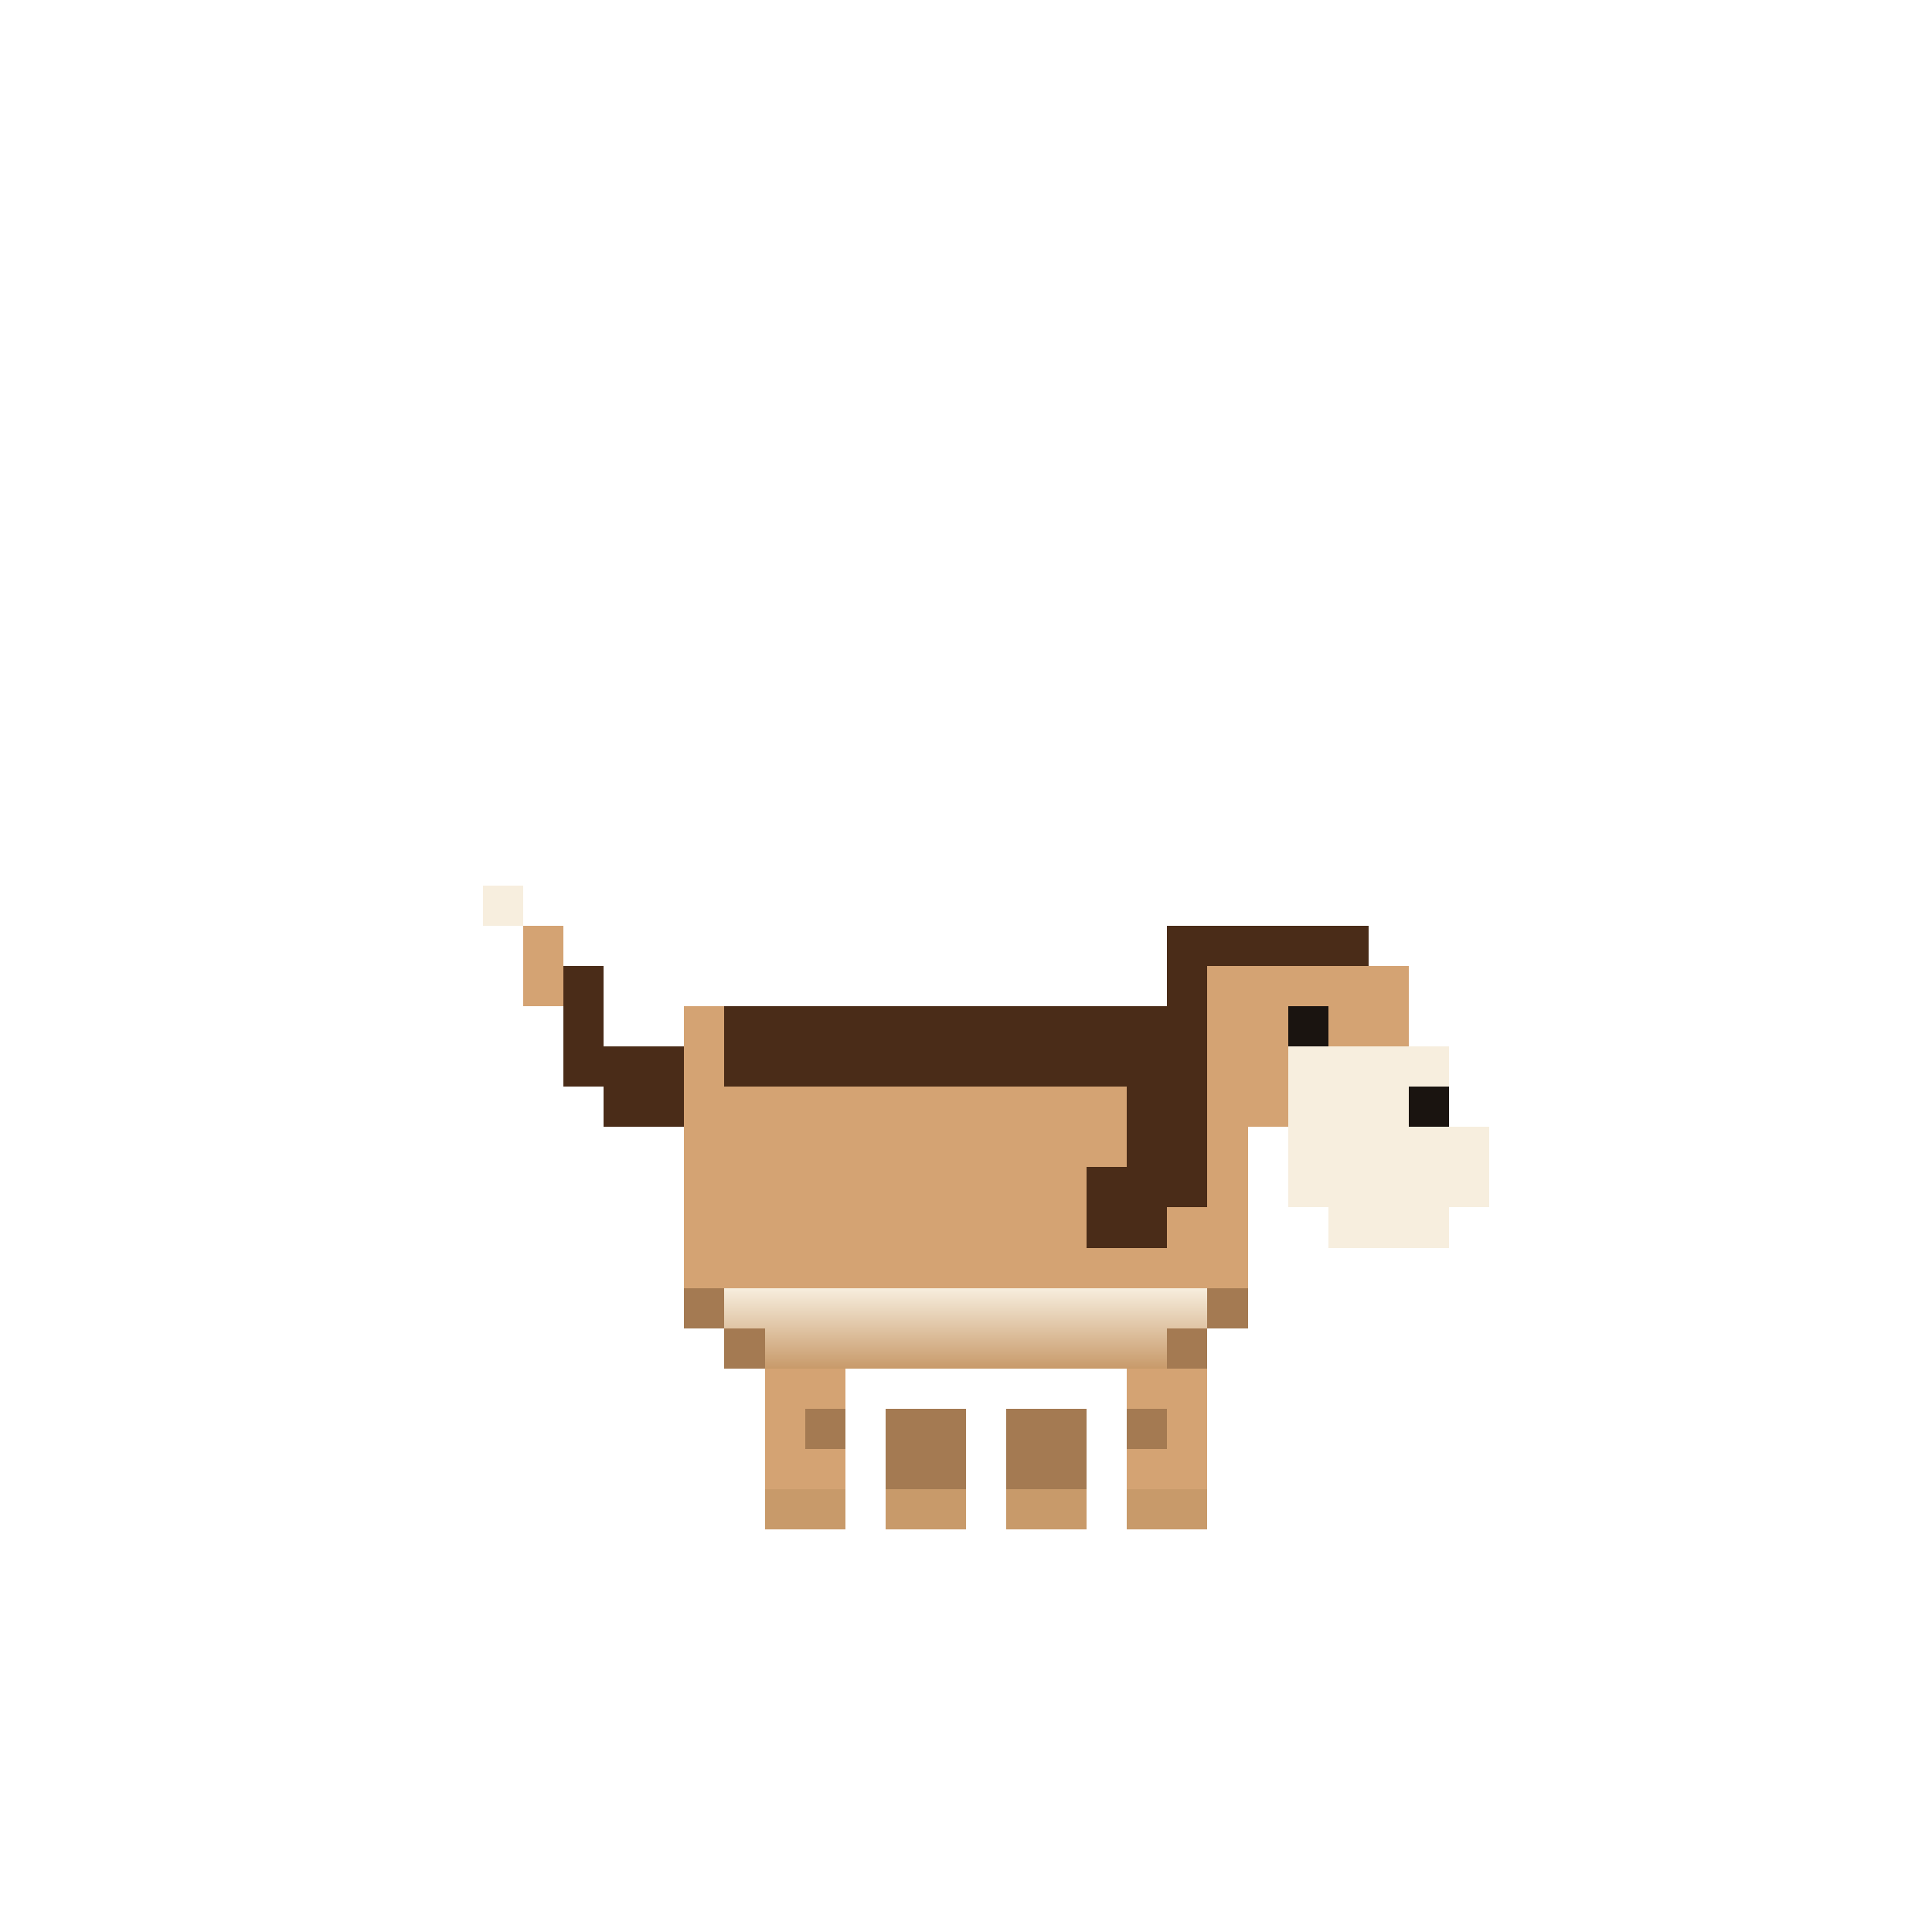
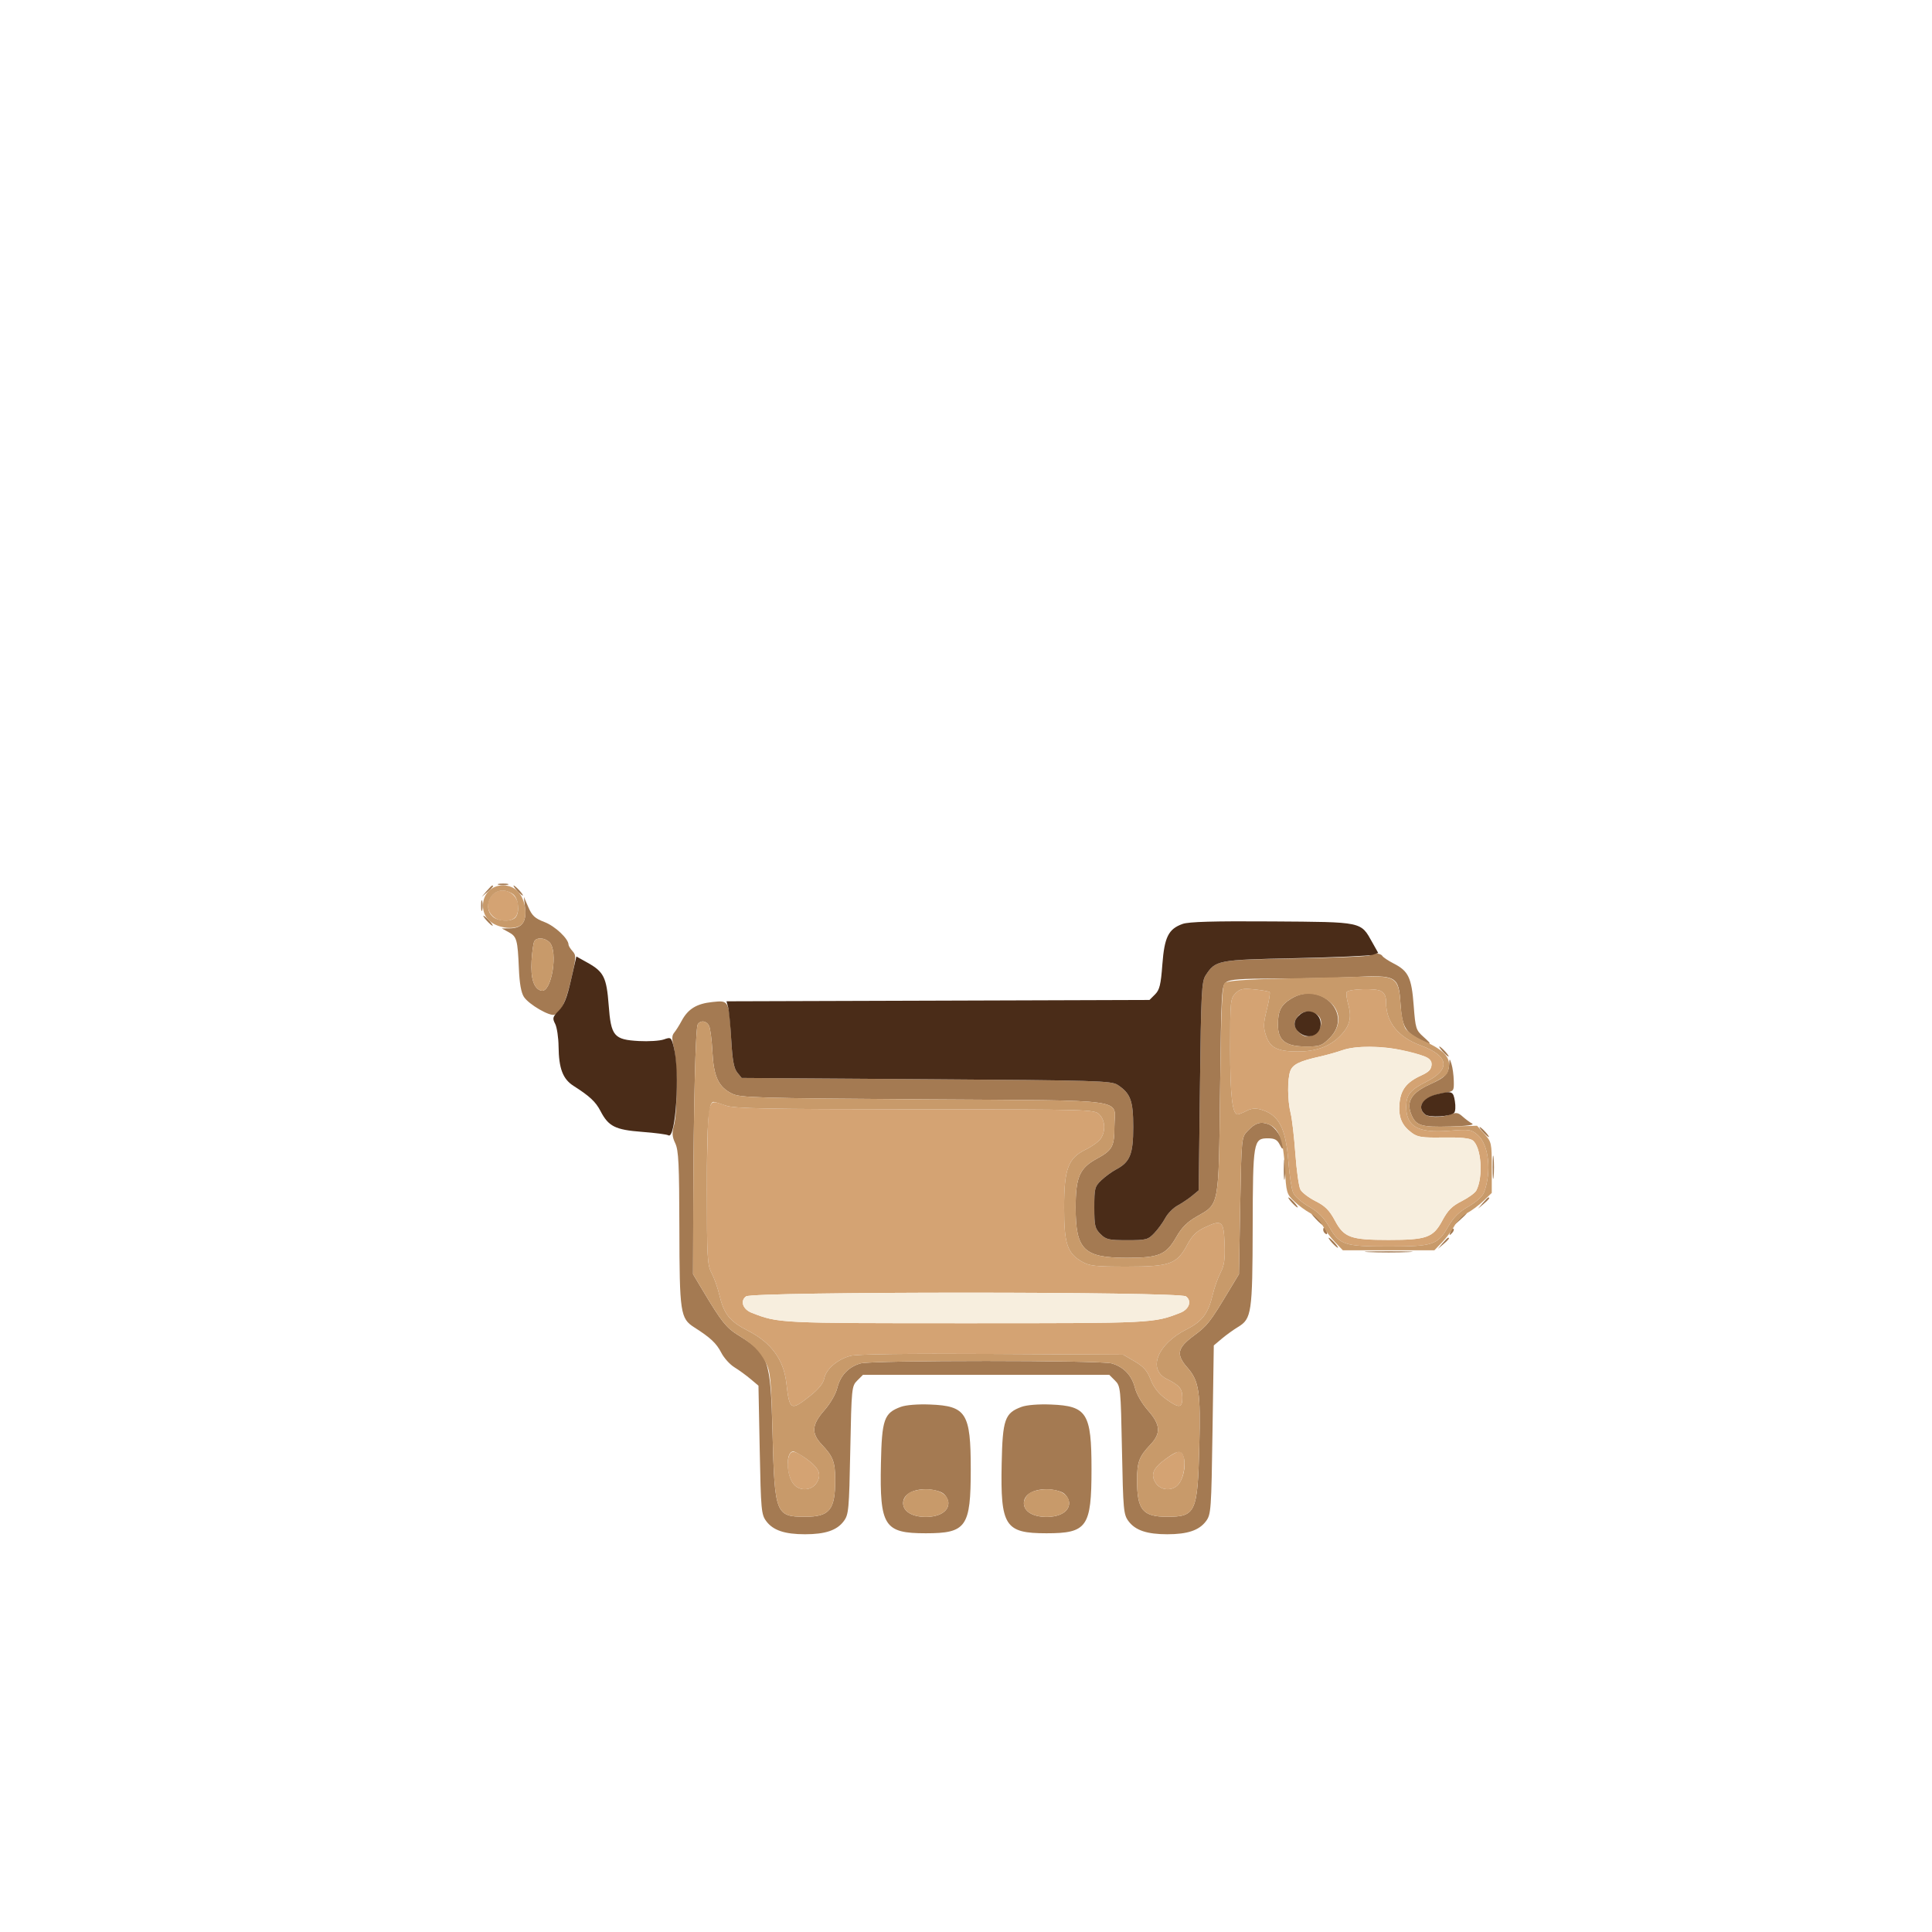
- <svg xmlns="http://www.w3.org/2000/svg" viewBox="0 0 48 48" shape-rendering="crispEdges">
-   <defs>
-     <linearGradient id="belly" x1="0" y1="32" x2="0" y2="34" gradientUnits="userSpaceOnUse" spreadMethod="pad">
-       <stop offset="0" stop-color="#f7eede" />
-       <stop offset="1" stop-color="#c89a6a" />
-     </linearGradient>
-   </defs>
-   <rect x="18" y="25" width="11" height="2" fill="#4a2c18" />
-   <rect x="17" y="25" width="1" height="2" fill="#d4a373" />
-   <rect x="29" y="25" width="2" height="2" fill="#d4a373" />
-   <rect x="17" y="27" width="14" height="2" fill="#d4a373" />
-   <rect x="17" y="29" width="14" height="3" fill="#d4a373" />
-   <rect x="17" y="32" width="1" height="1" fill="#a47a52" />
-   <rect x="30" y="32" width="1" height="1" fill="#a47a52" />
-   <rect x="18" y="32" width="12" height="1" fill="url(#belly)" />
-   <rect x="18" y="33" width="1" height="1" fill="#a47a52" />
-   <rect x="29" y="33" width="1" height="1" fill="#a47a52" />
-   <rect x="19" y="33" width="10" height="1" fill="url(#belly)" />
-   <rect x="29" y="23" width="2" height="2" fill="#4a2c18" />
-   <rect x="28" y="25" width="2" height="5" fill="#4a2c18" />
-   <rect x="27" y="29" width="2" height="2" fill="#4a2c18" />
-   <rect x="30" y="23" width="4" height="1" fill="#4a2c18" />
-   <rect x="30" y="24" width="5" height="2" fill="#d4a373" />
-   <rect x="30" y="26" width="2" height="2" fill="#d4a373" />
-   <rect x="32" y="26" width="4" height="2" fill="url(#belly)" />
-   <rect x="32" y="28" width="5" height="2" fill="url(#belly)" />
-   <rect x="33" y="30" width="3" height="1" fill="url(#belly)" />
-   <rect x="32" y="25" width="1" height="1" fill="#1a1410" />
-   <rect x="35" y="27" width="1" height="1" fill="#1a1410" />
-   <rect x="15" y="26" width="2" height="2" fill="#4a2c18" />
-   <rect x="14" y="24" width="1" height="3" fill="#4a2c18" />
-   <rect x="13" y="23" width="1" height="2" fill="#d4a373" />
-   <rect x="12" y="22" width="1" height="1" fill="url(#belly)" />
-   <rect x="19" y="34" width="2" height="3" fill="#d4a373" />
-   <rect x="20" y="35" width="1" height="1" fill="#a47a52" />
-   <rect x="19" y="37" width="2" height="1" fill="url(#belly)" />
-   <rect x="22" y="35" width="2" height="2" fill="#a47a52" />
-   <rect x="22" y="37" width="2" height="1" fill="url(#belly)" />
-   <rect x="25" y="35" width="2" height="2" fill="#a47a52" />
-   <rect x="25" y="37" width="2" height="1" fill="url(#belly)" />
-   <rect x="28" y="34" width="2" height="3" fill="#d4a373" />
-   <rect x="28" y="35" width="1" height="1" fill="#a47a52" />
-   <rect x="28" y="37" width="2" height="1" fill="url(#belly)" />
+ <svg xmlns="http://www.w3.org/2000/svg" viewBox="0 0 48 48" width="48" height="48">
+   <g transform="scale(0.0625 0.0625) translate(0,768) scale(1,-1)" fill="#d4a373" stroke="none">
+     <path d="M195.65 412.17 C191.91 408.03 194.86 402.00 200.63 402.00 C204.44 402.00 206.00 403.61 206.00 407.55 C206.00 413.24 199.32 416.22 195.65 412.17 Z M491.13 373.13 C489.10 371.10 489.00 370.06 489.00 351.15 C489.00 332.62 489.87 325.00 491.98 325.00 C492.42 325.00 493.99 325.63 495.48 326.40 C497.38 327.39 499.09 327.55 501.23 326.93 C508.30 324.91 511.08 319.71 512.12 306.59 C512.54 301.13 513.39 295.47 514.00 294.01 C514.63 292.47 517.28 290.11 520.27 288.40 C524.06 286.23 526.23 284.06 528.40 280.27 C532.46 273.15 534.44 272.50 552.00 272.50 C569.56 272.50 571.54 273.15 575.60 280.27 C577.77 284.06 579.94 286.23 583.73 288.40 C586.75 290.12 589.31 292.42 589.89 293.93 C593.03 302.11 591.86 313.01 587.42 316.82 C584.83 319.05 584.18 319.15 575.97 318.50 C563.72 317.53 559.00 320.17 559.00 328.00 C559.00 332.80 560.56 334.75 567.02 338.01 C576.84 342.97 575.98 348.32 564.71 352.44 C555.84 355.69 551.00 361.69 551.00 369.43 C551.00 371.98 550.42 373.24 548.86 374.08 C546.72 375.22 536.60 374.93 535.36 373.70 C535.01 373.34 535.29 371.03 535.99 368.54 C537.47 363.23 536.45 359.76 532.18 355.67 C528.19 351.85 522.82 350.00 515.78 350.01 C507.77 350.03 504.84 351.52 503.23 356.40 C502.17 359.63 502.23 361.28 503.58 366.69 C504.47 370.23 504.98 373.36 504.71 373.63 C504.43 373.90 501.75 374.38 498.73 374.69 C494.03 375.17 492.95 374.95 491.13 373.13 Z M557.42 350.48 C567.43 348.16 569.00 347.37 569.00 344.68 C569.00 342.88 568.04 341.87 565.05 340.52 C559.13 337.85 556.78 334.82 556.31 329.28 C555.86 323.85 557.22 320.65 561.21 317.68 C563.54 315.95 565.31 315.69 573.78 315.83 C580.40 315.93 584.21 315.57 585.37 314.72 C588.84 312.18 589.72 300.22 586.85 294.75 C586.34 293.79 583.73 291.88 581.04 290.52 C577.20 288.58 575.54 286.90 573.32 282.77 C569.72 276.05 567.12 275.11 552.00 275.11 C536.88 275.11 534.28 276.05 530.68 282.77 C528.46 286.90 526.80 288.58 522.96 290.52 C520.27 291.88 517.56 293.95 516.94 295.12 C516.31 296.28 515.41 302.70 514.93 309.37 C514.45 316.04 513.61 323.30 513.05 325.50 C511.79 330.54 511.72 339.12 512.92 342.28 C513.90 344.88 516.62 346.21 524.58 347.98 C527.37 348.61 531.42 349.75 533.58 350.51 C538.79 352.37 549.34 352.36 557.42 350.48 Z M281.98 327.43 C281.42 325.98 281.00 312.05 281.00 295.17 C281.00 268.18 281.17 265.15 282.85 261.99 C283.87 260.07 285.25 256.21 285.91 253.42 C287.78 245.56 290.00 242.77 297.43 238.96 C306.57 234.27 311.52 227.52 312.58 218.27 C313.84 207.28 314.31 207.02 321.95 213.05 C325.38 215.77 327.27 218.08 327.66 220.07 C328.40 223.77 332.86 227.62 338.03 229.01 C340.63 229.71 359.66 229.97 394.23 229.78 L446.50 229.50 L451.10 226.80 C454.65 224.71 456.08 223.07 457.41 219.58 C458.56 216.58 460.51 214.06 463.27 212.04 C468.64 208.08 470.00 208.15 470.00 212.38 C470.00 215.98 468.89 217.31 463.74 219.88 C456.12 223.69 460.11 233.69 471.54 239.48 C477.93 242.71 480.28 245.82 482.09 253.42 C482.76 256.21 484.16 260.14 485.20 262.14 C486.68 265.00 487.02 267.47 486.79 273.63 C486.45 282.74 485.75 283.31 478.85 280.06 C475.61 278.53 473.86 276.80 472.00 273.29 C467.88 265.51 465.11 264.50 448.00 264.50 C435.23 264.50 433.08 264.74 430.00 266.53 C424.23 269.89 423.00 273.64 423.00 287.93 C423.00 303.37 424.59 307.65 431.57 311.03 C434.02 312.22 436.69 314.14 437.51 315.32 C439.59 318.29 439.37 322.63 437.00 325.00 C435.04 326.96 433.64 327.00 363.75 327.04 C304.31 327.08 291.84 327.33 288.50 328.53 C283.22 330.43 283.11 330.41 281.98 327.43 Z M471.43 252.67 C473.88 250.89 472.73 247.53 469.22 246.16 C458.52 241.99 458.68 242.00 384.00 242.00 C309.32 242.00 309.48 241.99 298.78 246.16 C295.27 247.53 294.12 250.89 296.57 252.67 C299.25 254.63 468.75 254.63 471.43 252.67 Z M313.40 188.46 C312.56 185.10 313.63 180.07 315.67 177.82 C318.08 175.15 322.61 175.48 324.56 178.45 C326.73 181.77 325.72 184.30 320.75 187.95 C315.71 191.66 314.23 191.77 313.40 188.46 Z M463.25 187.95 C458.28 184.30 457.27 181.77 459.44 178.45 C461.39 175.48 465.92 175.15 468.33 177.82 C471.49 181.31 471.75 191.00 468.68 191.00 C467.97 191.00 465.53 189.63 463.25 187.95 Z" />
+   </g>
+   <g transform="scale(0.0625 0.0625) translate(0,768) scale(1,-1)" fill="#a47a52" stroke="none">
+     <path d="M198.25 416.31 C199.21 416.06 200.79 416.06 201.75 416.31 C202.71 416.56 201.93 416.77 200.00 416.77 C198.07 416.77 197.29 416.56 198.25 416.31 Z M193.40 413.75 L191.50 411.50 L193.75 413.40 C195.86 415.20 196.46 416.00 195.65 416.00 C195.47 416.00 194.45 414.99 193.40 413.75 Z M205.50 414.00 C206.50 412.90 207.53 412.00 207.81 412.00 C208.08 412.00 207.50 412.90 206.50 414.00 C205.50 415.10 204.47 416.00 204.19 416.00 C203.92 416.00 204.50 415.10 205.50 414.00 Z M191.23 408.00 C191.23 406.07 191.44 405.29 191.69 406.25 C191.94 407.21 191.94 408.79 191.69 409.75 C191.44 410.71 191.23 409.93 191.23 408.00 Z M208.73 406.93 C209.32 401.45 207.47 399.02 202.68 398.96 L199.50 398.92 L202.24 397.43 C205.43 395.70 205.78 394.43 206.27 382.86 C206.51 377.06 207.17 373.39 208.26 371.72 C210.24 368.70 218.54 363.89 220.48 364.63 C223.04 365.61 225.01 369.88 227.12 379.04 C229.04 387.38 229.08 388.26 227.60 389.89 C226.72 390.86 226.00 392.03 226.00 392.48 C226.00 394.81 220.64 399.87 216.48 401.45 C212.65 402.92 211.50 403.97 210.03 407.37 L208.24 411.50 L208.73 406.93 Z M193.50 402.00 C194.50 400.90 195.53 400.00 195.81 400.00 C196.08 400.00 195.50 400.90 194.50 402.00 C193.50 403.10 192.47 404.00 192.19 404.00 C191.92 404.00 192.50 403.10 193.50 402.00 Z M218.43 393.43 C221.96 389.90 219.28 373.41 215.29 374.18 C212.27 374.76 210.87 378.96 211.31 386.11 C211.53 389.75 212.03 393.24 212.42 393.86 C213.42 395.49 216.59 395.26 218.43 393.43 Z M544.59 388.25 C544.17 387.84 530.92 387.27 515.12 387.00 C483.79 386.45 483.24 386.35 479.26 380.28 C477.67 377.86 477.45 373.54 477.00 336.21 L476.50 294.82 L473.89 292.66 C472.45 291.47 469.85 289.73 468.11 288.78 C466.37 287.83 464.17 285.60 463.22 283.82 C462.27 282.04 460.30 279.33 458.83 277.79 C456.33 275.18 455.62 275.00 448.03 275.00 C440.74 275.00 439.66 275.25 437.45 277.45 C435.25 279.66 435.00 280.74 435.00 288.03 C435.00 295.62 435.18 296.33 437.79 298.83 C439.33 300.30 441.99 302.24 443.71 303.15 C449.22 306.08 450.48 309.20 450.48 320.00 C450.48 330.49 449.41 333.37 444.28 336.74 C441.79 338.37 436.13 338.54 368.21 339.00 L294.82 339.50 L293.07 341.67 C291.74 343.31 291.15 346.52 290.68 354.67 C289.77 370.56 289.86 370.37 283.16 369.68 C276.93 369.03 273.51 366.94 270.98 362.23 C270.04 360.47 268.70 358.34 268.01 357.51 C267.04 356.35 267.01 355.00 267.88 351.56 C269.30 345.92 269.33 325.72 267.92 320.66 C267.07 317.59 267.17 316.16 268.43 313.51 C269.75 310.73 270.01 305.29 270.06 279.85 C270.12 246.02 270.44 243.88 276.00 240.34 C282.45 236.24 284.78 234.04 286.73 230.26 C287.79 228.19 290.13 225.60 291.92 224.50 C293.71 223.40 296.60 221.30 298.34 219.83 L301.50 217.17 L302.00 191.65 C302.47 167.75 302.63 165.96 304.59 163.32 C307.30 159.67 311.92 158.11 320.00 158.11 C328.08 158.11 332.70 159.67 335.41 163.32 C337.37 165.96 337.53 167.75 338.00 191.55 C338.49 216.32 338.56 217.01 340.78 219.22 L343.06 221.50 L392.00 221.50 L440.94 221.50 L443.22 219.22 C445.44 217.01 445.51 216.32 446.00 191.55 C446.47 167.75 446.63 165.96 448.59 163.32 C451.30 159.67 455.92 158.11 464.00 158.11 C472.08 158.11 476.70 159.67 479.41 163.32 C481.41 166.02 481.52 167.62 482.00 199.65 L482.50 233.17 L485.66 235.83 C487.40 237.30 490.32 239.41 492.16 240.52 C497.53 243.76 497.88 246.14 497.96 280.00 C498.04 314.32 498.24 315.50 504.00 315.50 C506.67 315.50 507.73 314.94 508.71 313.00 C509.67 311.09 509.97 310.93 509.99 312.30 C510.01 315.40 507.01 320.04 504.32 321.07 C501.06 322.31 498.95 321.64 495.91 318.40 C493.51 315.86 493.50 315.68 493.00 288.67 L492.50 261.50 L488.58 255.00 C480.87 242.19 479.95 241.03 474.51 237.01 C467.98 232.18 467.44 229.54 471.96 224.40 C476.65 219.05 477.30 214.79 476.74 193.00 C476.07 166.76 475.29 165.06 464.00 165.06 C454.23 165.06 452.00 167.77 452.00 179.63 C452.00 186.83 452.81 188.99 457.29 193.72 C461.59 198.26 461.34 201.68 456.28 207.42 C453.94 210.08 451.78 213.82 451.16 216.30 C449.90 221.29 446.70 224.65 441.92 226.02 C437.39 227.32 346.61 227.32 342.08 226.02 C337.30 224.65 334.10 221.29 332.84 216.30 C332.22 213.82 330.06 210.08 327.72 207.42 C322.66 201.68 322.41 198.26 326.71 193.72 C331.19 188.99 332.00 186.83 332.00 179.63 C332.00 167.77 329.77 165.06 320.00 165.06 C308.39 165.06 307.94 166.19 307.10 198.00 C306.30 228.03 305.73 229.64 293.22 237.41 C288.76 240.18 286.68 242.80 279.68 254.50 L275.50 261.50 L275.58 289.00 C275.70 328.03 276.48 359.35 277.36 360.78 C278.46 362.55 280.79 362.28 281.84 360.25 C282.35 359.29 282.95 354.67 283.19 349.98 C283.69 340.03 285.59 335.94 290.96 333.27 C294.22 331.64 300.32 331.46 367.33 331.00 C450.99 330.43 443.00 331.56 443.00 320.24 C443.00 312.26 442.19 310.77 436.05 307.43 C429.14 303.67 427.59 300.10 427.59 288.00 C427.59 271.17 430.83 268.00 448.00 268.00 C460.75 268.00 463.55 269.18 467.59 276.25 C469.75 280.04 471.93 282.23 475.63 284.35 C484.78 289.57 484.43 287.67 485.00 334.83 C485.48 374.28 485.59 376.23 487.44 377.58 C488.94 378.68 493.38 379.00 507.03 379.00 C516.74 379.00 530.72 379.28 538.09 379.63 C555.25 380.44 556.00 380.01 556.73 368.94 C557.30 360.25 558.60 357.76 563.97 355.01 C569.26 352.32 569.62 352.47 565.86 355.83 C562.85 358.52 562.66 359.14 561.96 368.33 C561.13 379.36 559.87 382.00 554.05 384.97 C551.90 386.07 549.85 387.43 549.51 387.99 C548.78 389.17 545.67 389.34 544.59 388.25 Z M513.31 371.05 C509.21 368.55 508.00 366.18 508.00 360.64 C508.00 354.35 511.06 352.00 519.23 352.00 C524.69 352.00 525.49 352.29 528.60 355.40 C538.08 364.88 525.05 378.21 513.31 371.05 Z M523.07 364.96 C527.28 362.71 524.66 356.00 519.57 356.00 C517.12 356.00 513.96 359.70 514.66 361.73 C515.99 365.55 519.47 366.89 523.07 364.96 Z M573.50 350.00 C574.50 348.90 575.53 348.00 575.81 348.00 C576.08 348.00 575.50 348.90 574.50 350.00 C573.50 351.10 572.47 352.00 572.19 352.00 C571.92 352.00 572.50 351.10 573.50 350.00 Z M576.10 345.33 C575.91 341.14 574.65 339.76 568.52 337.01 C561.12 333.69 558.89 330.10 561.02 324.96 C562.86 320.50 564.95 319.86 576.45 320.19 C583.24 320.39 586.26 320.81 585.17 321.39 C584.25 321.87 582.56 323.13 581.40 324.17 C579.69 325.72 578.80 325.88 576.59 325.03 C572.93 323.64 567.67 323.73 566.20 325.20 C562.88 328.52 566.31 332.29 573.75 333.49 C577.98 334.17 578.00 334.19 577.90 338.34 C577.85 340.63 577.44 343.62 577.00 345.00 C576.26 347.30 576.19 347.33 576.10 345.33 Z M589.50 318.00 C590.50 316.90 591.53 316.00 591.81 316.00 C592.08 316.00 591.50 316.90 590.50 318.00 C589.50 319.10 588.47 320.00 588.19 320.00 C587.92 320.00 588.50 319.10 589.50 318.00 Z M593.34 304.00 C593.34 299.88 593.51 298.19 593.73 300.25 C593.94 302.31 593.94 305.69 593.73 307.75 C593.51 309.81 593.34 308.12 593.34 304.00 Z M510.32 303.00 C510.32 299.43 510.50 297.96 510.72 299.75 C510.95 301.54 510.95 304.46 510.72 306.25 C510.50 308.04 510.32 306.57 510.32 303.00 Z M513.50 290.00 C514.50 288.90 515.53 288.00 515.81 288.00 C516.08 288.00 515.50 288.90 514.50 290.00 C513.50 291.10 512.47 292.00 512.19 292.00 C511.92 292.00 512.50 291.10 513.50 290.00 Z M589.40 289.75 L587.50 287.50 L589.75 289.40 C591.86 291.20 592.46 292.00 591.65 292.00 C591.47 292.00 590.45 290.99 589.40 289.75 Z M523.00 283.50 C524.29 282.12 525.57 281.00 525.85 281.00 C526.12 281.00 525.29 282.12 524.00 283.50 C522.71 284.88 521.43 286.00 521.15 286.00 C520.88 286.00 521.71 284.88 523.00 283.50 Z M579.92 283.25 L577.50 280.50 L580.25 282.92 C581.76 284.26 583.00 285.50 583.00 285.67 C583.00 286.46 582.19 285.82 579.92 283.25 Z M526.00 279.06 C526.00 278.54 526.44 277.84 526.99 277.51 C527.56 277.16 527.72 277.56 527.38 278.45 C526.72 280.18 526.00 280.50 526.00 279.06 Z M576.56 278.29 C576.02 276.87 576.14 276.75 577.12 277.73 C577.81 278.41 578.11 279.22 577.81 279.53 C577.50 279.83 576.94 279.28 576.56 278.29 Z M529.50 274.00 C530.50 272.90 531.53 272.00 531.81 272.00 C532.08 272.00 531.50 272.90 530.50 274.00 C529.50 275.10 528.47 276.00 528.19 276.00 C527.92 276.00 528.50 275.10 529.50 274.00 Z M573.40 273.75 L571.50 271.50 L573.75 273.40 C575.86 275.20 576.46 276.00 575.65 276.00 C575.47 276.00 574.45 274.99 573.40 273.75 Z M544.25 270.26 C548.51 270.07 555.49 270.07 559.75 270.26 C564.01 270.44 560.52 270.60 552.00 270.60 C543.48 270.60 539.99 270.44 544.25 270.26 Z M358.09 208.75 C351.42 206.30 350.54 203.80 350.18 186.18 C349.67 161.31 351.48 158.50 368.00 158.50 C384.14 158.50 385.89 160.99 385.89 184.00 C385.89 206.25 384.09 209.12 369.77 209.68 C364.81 209.88 360.14 209.50 358.09 208.75 Z M406.09 208.75 C399.42 206.30 398.54 203.80 398.18 186.18 C397.67 161.31 399.48 158.50 416.00 158.50 C432.14 158.50 433.89 160.99 433.89 184.00 C433.89 206.25 432.09 209.12 417.77 209.68 C412.81 209.88 408.14 209.50 406.09 208.75 Z M374.78 174.44 C376.02 173.57 377.00 171.83 377.00 170.50 C377.00 167.19 373.41 165.00 368.00 165.00 C362.59 165.00 359.00 167.19 359.00 170.50 C359.00 173.81 362.59 176.00 368.00 176.00 C370.51 176.00 373.56 175.30 374.78 174.44 Z M422.78 174.44 C424.02 173.57 425.00 171.83 425.00 170.50 C425.00 167.19 421.41 165.00 416.00 165.00 C410.59 165.00 407.00 167.19 407.00 170.50 C407.00 173.81 410.59 176.00 416.00 176.00 C418.51 176.00 421.56 175.30 422.78 174.44 Z" />
+   </g>
+   <g transform="scale(0.0625 0.0625) translate(0,768) scale(1,-1)" fill="#4a2c18" stroke="none">
+     <path d="M470.09 400.72 C464.47 398.70 462.88 395.52 462.05 384.56 C461.45 376.52 460.95 374.50 459.13 372.69 L456.94 370.50 L372.86 370.23 L288.78 369.97 L289.42 367.73 C289.77 366.50 290.34 360.63 290.68 354.67 C291.15 346.52 291.74 343.31 293.07 341.67 L294.82 339.50 L368.21 339.00 C436.13 338.54 441.79 338.37 444.28 336.74 C449.41 333.37 450.48 330.49 450.48 320.00 C450.48 309.20 449.22 306.08 443.71 303.15 C441.99 302.24 439.33 300.30 437.79 298.83 C435.18 296.33 435.00 295.62 435.00 288.03 C435.00 280.74 435.25 279.66 437.45 277.45 C439.66 275.25 440.74 275.00 448.03 275.00 C455.62 275.00 456.33 275.18 458.83 277.79 C460.30 279.33 462.27 282.04 463.22 283.82 C464.17 285.60 466.37 287.83 468.11 288.78 C469.85 289.73 472.45 291.47 473.89 292.66 L476.50 294.82 L477.00 336.21 C477.45 373.54 477.67 377.86 479.26 380.28 C483.23 386.33 483.84 386.45 514.95 387.10 C530.65 387.43 544.48 388.04 545.68 388.45 L547.86 389.20 L545.53 393.35 C540.83 401.72 542.01 401.47 505.68 401.72 C482.39 401.88 472.56 401.60 470.09 400.72 Z M226.97 378.39 C225.35 371.28 224.17 368.32 222.12 366.24 C219.67 363.77 219.53 363.25 220.69 361.00 C221.39 359.62 222.00 355.57 222.04 352.00 C222.14 343.25 223.73 339.06 228.00 336.34 C234.42 332.25 236.78 330.05 238.72 326.32 C241.88 320.23 244.57 318.88 255.19 318.07 C260.37 317.68 265.09 317.06 265.69 316.69 C268.62 314.88 270.33 341.83 267.90 351.47 C266.83 355.74 266.75 355.81 263.87 354.80 C262.25 354.24 257.79 353.96 253.96 354.17 C244.03 354.73 242.89 356.09 241.96 368.44 C241.12 379.47 240.01 381.70 233.61 385.28 L229.12 387.79 L226.97 378.39 Z M516.83 364.75 C514.20 362.63 513.90 360.10 516.02 357.98 C519.63 354.37 525.00 356.18 525.00 361.00 C525.00 365.30 520.23 367.49 516.83 364.75 Z M571.26 333.03 C565.39 331.63 563.12 327.80 566.51 324.99 C568.15 323.63 576.52 324.12 578.06 325.66 C578.55 326.15 578.68 328.22 578.34 330.27 C577.70 334.24 577.20 334.44 571.26 333.03 Z" />
+   </g>
+   <g transform="scale(0.0625 0.0625) translate(0,768) scale(1,-1)" fill="#c89a6a" stroke="none">
+     <path d="M194.17 413.69 C191.14 410.45 191.26 405.04 194.44 402.06 C197.76 398.94 204.97 398.11 207.43 400.57 C209.89 403.03 209.06 410.24 205.94 413.56 C202.86 416.85 197.20 416.91 194.17 413.69 Z M204.17 412.35 C206.25 410.47 206.62 405.02 204.80 403.20 C203.07 401.47 197.96 401.73 195.83 403.65 C192.03 407.09 194.70 414.00 199.83 414.00 C201.21 414.00 203.17 413.26 204.17 412.35 Z M212.42 393.86 C212.03 393.24 211.53 389.75 211.31 386.11 C210.87 378.96 212.27 374.76 215.29 374.18 C219.28 373.41 221.96 389.90 218.43 393.43 C216.59 395.26 213.42 395.49 212.42 393.86 Z M511.30 379.04 C494.20 378.64 487.75 378.16 486.80 377.20 C485.79 376.20 485.39 366.60 485.00 334.70 C484.43 287.68 484.78 289.57 475.63 284.35 C471.93 282.23 469.75 280.04 467.59 276.25 C463.55 269.18 460.75 268.00 448.00 268.00 C430.83 268.00 427.59 271.17 427.59 288.00 C427.59 300.10 429.14 303.67 436.05 307.43 C442.19 310.77 443.00 312.26 443.00 320.24 C443.00 331.56 450.99 330.43 367.33 331.00 C300.32 331.46 294.22 331.64 290.96 333.27 C285.59 335.94 283.69 340.03 283.19 349.98 C282.95 354.67 282.35 359.29 281.84 360.25 C280.79 362.28 278.46 362.55 277.36 360.78 C276.48 359.35 275.70 328.03 275.58 289.00 L275.50 261.50 L279.68 254.50 C286.68 242.80 288.76 240.18 293.22 237.41 C299.27 233.66 301.88 231.09 304.32 226.50 C306.27 222.85 306.51 220.36 307.10 198.00 C307.94 166.19 308.39 165.06 320.00 165.06 C329.77 165.06 332.00 167.77 332.00 179.63 C332.00 186.83 331.19 188.99 326.71 193.72 C322.41 198.26 322.66 201.68 327.72 207.42 C330.06 210.08 332.22 213.82 332.84 216.30 C334.10 221.29 337.30 224.65 342.08 226.02 C346.61 227.32 437.39 227.32 441.92 226.02 C446.70 224.65 449.90 221.29 451.16 216.30 C451.78 213.82 453.94 210.08 456.28 207.42 C461.34 201.68 461.59 198.26 457.29 193.72 C452.81 188.99 452.00 186.83 452.00 179.63 C452.00 167.77 454.23 165.06 464.00 165.06 C475.29 165.06 476.07 166.76 476.74 193.00 C477.30 214.79 476.65 219.05 471.96 224.40 C467.44 229.54 467.98 232.18 474.51 237.01 C479.95 241.03 480.87 242.19 488.58 255.00 L492.50 261.50 L493.00 288.67 C493.50 315.68 493.51 315.86 495.91 318.40 C498.95 321.64 501.06 322.31 504.32 321.07 C508.43 319.51 510.14 314.86 510.76 303.60 C511.29 293.92 511.44 293.38 514.43 290.50 C516.15 288.85 519.02 286.73 520.81 285.78 C522.60 284.83 524.83 282.60 525.78 280.81 C526.73 279.02 528.92 276.08 530.65 274.28 L533.80 271.00 L552.00 271.00 L570.20 271.00 L573.35 274.28 C575.08 276.08 577.27 279.02 578.22 280.81 C579.17 282.60 581.40 284.83 583.19 285.78 C584.98 286.73 587.92 288.92 589.72 290.65 L593.00 293.80 L593.00 303.88 C593.00 313.62 592.90 314.08 590.08 317.23 L587.15 320.50 L576.61 320.19 C564.94 319.86 562.87 320.49 561.02 324.96 C558.89 330.10 561.12 333.69 568.52 337.01 C571.92 338.54 574.99 340.54 575.35 341.47 C577.43 346.89 575.01 350.15 565.83 354.27 C562.72 355.67 559.51 357.87 558.69 359.16 C557.88 360.45 557.00 364.85 556.73 368.94 C556.06 379.09 554.82 380.08 543.14 379.79 C538.39 379.67 524.06 379.33 511.30 379.04 Z M504.71 373.63 C504.98 373.36 504.47 370.23 503.58 366.69 C502.23 361.28 502.17 359.63 503.23 356.40 C504.84 351.52 507.77 350.03 515.78 350.01 C522.82 350.00 528.19 351.85 532.18 355.67 C536.45 359.76 537.47 363.23 535.99 368.54 C535.29 371.03 535.01 373.34 535.36 373.70 C536.60 374.93 546.72 375.22 548.86 374.08 C550.42 373.24 551.00 371.98 551.00 369.43 C551.00 361.69 555.84 355.69 564.71 352.44 C575.98 348.32 576.84 342.97 567.02 338.01 C560.56 334.75 559.00 332.80 559.00 328.00 C559.00 320.17 563.72 317.53 575.97 318.50 C584.18 319.15 584.83 319.05 587.42 316.82 C591.86 313.01 593.03 302.11 589.89 293.93 C589.31 292.42 586.75 290.12 583.73 288.40 C579.94 286.23 577.77 284.06 575.60 280.27 C571.54 273.15 569.56 272.50 552.00 272.50 C534.44 272.50 532.46 273.15 528.40 280.27 C526.23 284.06 524.06 286.23 520.27 288.40 C517.28 290.11 514.63 292.47 514.00 294.01 C513.39 295.47 512.54 301.13 512.12 306.59 C511.08 319.71 508.30 324.91 501.23 326.93 C499.09 327.55 497.38 327.39 495.48 326.40 C493.99 325.63 492.42 325.00 491.98 325.00 C489.87 325.00 489.00 332.62 489.00 351.15 C489.00 370.06 489.10 371.10 491.13 373.13 C492.95 374.95 494.03 375.17 498.73 374.69 C501.75 374.38 504.43 373.90 504.71 373.63 Z M525.99 371.51 C532.90 367.93 534.05 360.85 528.60 355.40 C525.49 352.29 524.69 352.00 519.23 352.00 C511.06 352.00 508.00 354.35 508.00 360.64 C508.00 366.18 509.21 368.55 513.31 371.05 C517.13 373.37 522.03 373.55 525.99 371.51 Z M288.50 328.53 C291.84 327.33 304.31 327.08 363.75 327.04 C433.64 327.00 435.04 326.96 437.00 325.00 C439.37 322.63 439.59 318.29 437.51 315.32 C436.69 314.14 434.02 312.22 431.57 311.03 C424.59 307.65 423.00 303.37 423.00 287.93 C423.00 273.64 424.23 269.89 430.00 266.53 C433.08 264.74 435.23 264.50 448.00 264.50 C465.11 264.50 467.88 265.51 472.00 273.29 C473.86 276.80 475.61 278.53 478.85 280.06 C485.75 283.31 486.45 282.74 486.79 273.63 C487.02 267.47 486.68 265.00 485.20 262.14 C484.16 260.14 482.76 256.21 482.09 253.42 C480.28 245.82 477.93 242.71 471.54 239.48 C460.11 233.69 456.12 223.69 463.74 219.88 C468.89 217.31 470.00 215.98 470.00 212.38 C470.00 208.15 468.64 208.08 463.27 212.04 C460.51 214.06 458.56 216.58 457.41 219.58 C456.08 223.07 454.65 224.71 451.10 226.80 L446.50 229.50 L394.23 229.78 C359.66 229.97 340.63 229.71 338.03 229.01 C332.86 227.62 328.40 223.77 327.66 220.07 C327.27 218.08 325.38 215.77 321.95 213.05 C314.31 207.02 313.84 207.28 312.58 218.27 C311.52 227.52 306.57 234.27 297.43 238.96 C290.00 242.77 287.78 245.56 285.91 253.42 C285.25 256.21 283.87 260.07 282.85 261.99 C281.17 265.15 281.00 268.18 281.00 295.17 C281.00 322.60 281.58 330.03 283.73 329.98 C284.15 329.98 286.30 329.32 288.50 328.53 Z M320.75 187.95 C325.72 184.30 326.73 181.77 324.56 178.45 C322.61 175.48 318.08 175.15 315.67 177.82 C312.51 181.31 312.25 191.00 315.32 191.00 C316.03 191.00 318.47 189.63 320.75 187.95 Z M470.60 188.46 C471.44 185.10 470.37 180.07 468.33 177.82 C465.92 175.15 461.39 175.48 459.44 178.45 C457.27 181.77 458.28 184.30 463.25 187.95 C468.29 191.66 469.77 191.77 470.60 188.46 Z M361.22 174.44 C359.98 173.57 359.00 171.83 359.00 170.50 C359.00 167.19 362.59 165.00 368.00 165.00 C373.41 165.00 377.00 167.19 377.00 170.50 C377.00 173.81 373.41 176.00 368.00 176.00 C365.49 176.00 362.44 175.30 361.22 174.44 Z M409.22 174.44 C407.98 173.57 407.00 171.83 407.00 170.50 C407.00 167.19 410.59 165.00 416.00 165.00 C421.41 165.00 425.00 167.19 425.00 170.50 C425.00 173.81 421.41 176.00 416.00 176.00 C413.49 176.00 410.44 175.30 409.22 174.44 Z" />
+   </g>
+   <g transform="scale(0.0625 0.0625) translate(0,768) scale(1,-1)" fill="#f7eede" stroke="none">
+     <path d="M533.58 350.51 C531.42 349.75 527.37 348.61 524.58 347.98 C516.62 346.21 513.90 344.88 512.92 342.28 C511.72 339.12 511.79 330.54 513.05 325.50 C513.61 323.30 514.45 316.04 514.93 309.37 C515.41 302.70 516.31 296.28 516.94 295.12 C517.56 293.95 520.27 291.88 522.96 290.52 C526.80 288.58 528.46 286.90 530.68 282.77 C534.28 276.05 536.88 275.11 552.00 275.11 C567.12 275.11 569.72 276.05 573.32 282.77 C575.54 286.90 577.20 288.58 581.04 290.52 C583.73 291.88 586.34 293.79 586.85 294.75 C589.72 300.22 588.84 312.18 585.37 314.72 C584.21 315.57 580.40 315.93 573.78 315.83 C565.31 315.69 563.54 315.95 561.21 317.68 C557.22 320.65 555.86 323.85 556.31 329.28 C556.78 334.82 559.13 337.85 565.05 340.52 C569.86 342.69 570.58 346.45 566.48 348.01 C556.31 351.87 540.72 353.06 533.58 350.51 Z M296.57 252.67 C294.12 250.89 295.27 247.53 298.78 246.16 C309.48 241.99 309.32 242.00 384.00 242.00 C458.68 242.00 458.52 241.99 469.22 246.16 C472.73 247.53 473.88 250.89 471.43 252.67 C468.75 254.63 299.25 254.63 296.57 252.67 Z" />
+   </g>
</svg>
